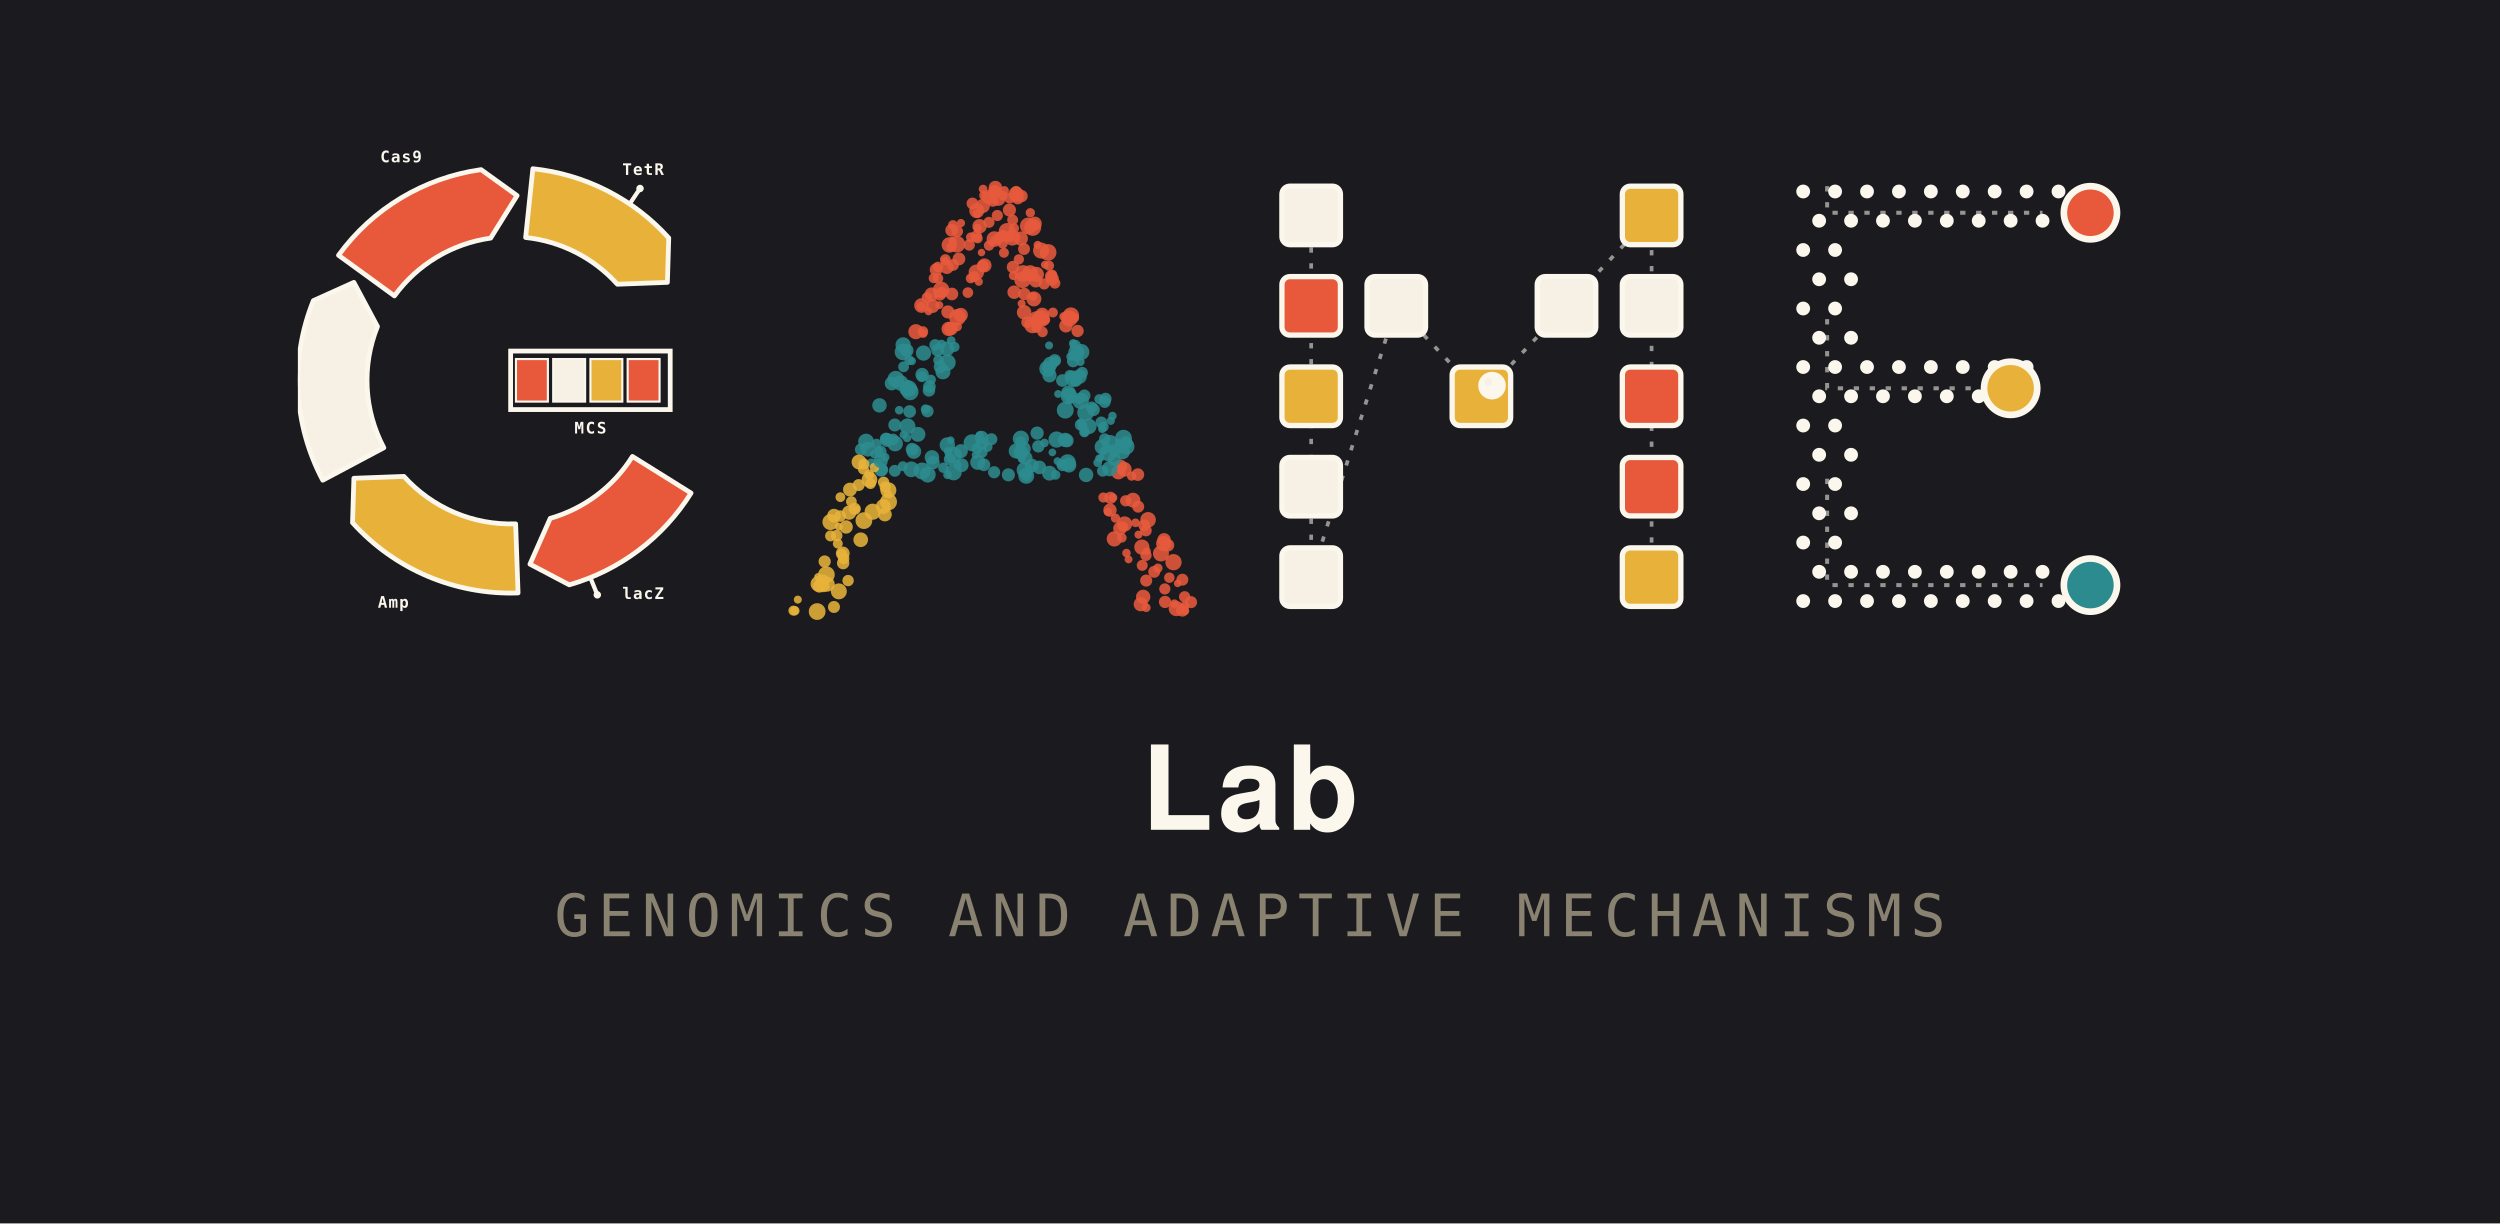
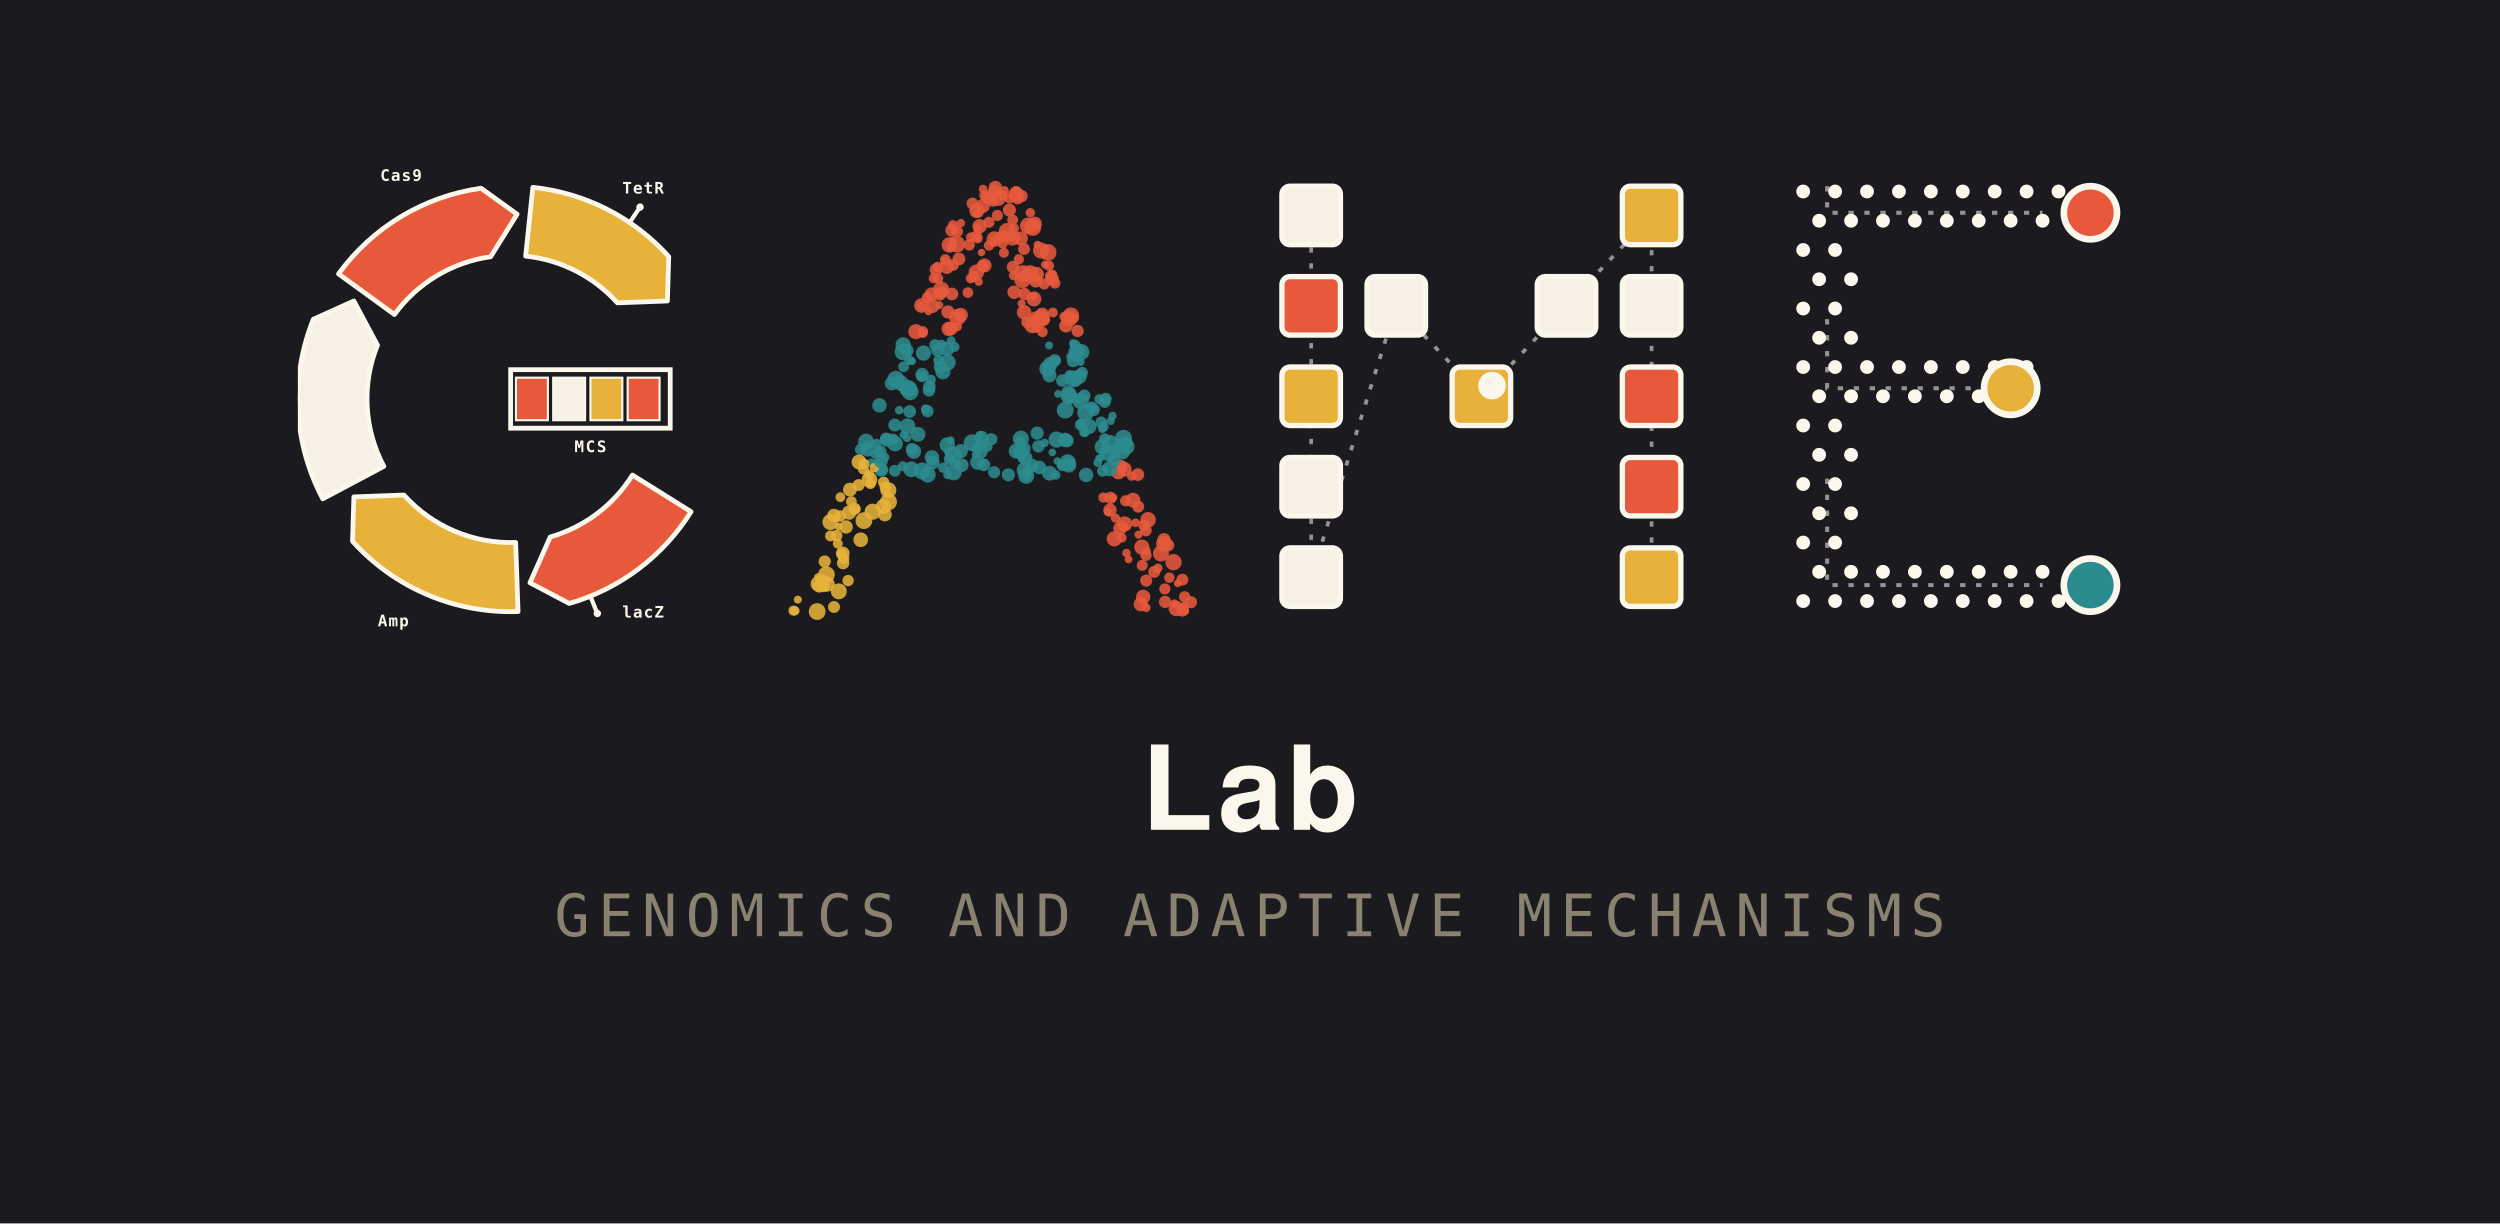
<svg xmlns="http://www.w3.org/2000/svg" viewBox="0 0 940 460" width="940" height="460">
  <rect width="940" height="460" fill="#1A1A1F" />
-   <g transform="translate(112.0, 43.0) scale(1)">
+   <g transform="translate(112.0, 50.0) scale(1)">
    <svg viewBox="0 0 160 200" width="160" height="200">
      <path d="M 147.84 142.39 A 80 80 0 0 1 102.05 176.90 L 87.26 169.12 L 94.88 151.91 A 54 54 0 0 0 125.79 128.62 Z" fill="#E8593C" stroke="#FBF7EC" stroke-width="1.8" stroke-linejoin="round" />
      <path d="M 82.79 179.95 A 80 80 0 0 1 20.55 153.53 L 21.06 136.83 L 39.87 136.13 A 54 54 0 0 0 81.88 153.97 Z" fill="#E8B23A" stroke="#FBF7EC" stroke-width="1.8" stroke-linejoin="round" />
      <path d="M 9.36 137.56 A 80 80 0 0 1 5.83 70.03 L 21.06 63.17 L 29.93 79.77 A 54 54 0 0 0 32.32 125.35 Z" fill="#F6F1E4" stroke="#FBF7EC" stroke-width="1.8" stroke-linejoin="round" />
      <path d="M 15.28 52.98 A 80 80 0 0 1 68.87 20.78 L 82.43 30.54 L 72.48 46.53 A 54 54 0 0 0 36.31 68.26 Z" fill="#E8593C" stroke="#FBF7EC" stroke-width="1.8" stroke-linejoin="round" />
      <path d="M 88.36 20.44 A 80 80 0 0 1 139.45 46.47 L 138.94 63.17 L 120.13 63.87 A 54 54 0 0 0 85.64 46.30 Z" fill="#E8B23A" stroke="#FBF7EC" stroke-width="1.8" stroke-linejoin="round" />
      <text x="129.81" y="182.22" text-anchor="middle" font-family="'IBM Plex Mono', monospace" font-weight="600" font-size="6" letter-spacing="0.4" fill="#FBF7EC">lacZ</text>
      <text x="35.87" y="185.50" text-anchor="middle" font-family="'IBM Plex Mono', monospace" font-weight="600" font-size="6" letter-spacing="0.4" fill="#FBF7EC">Amp</text>
      <text x="38.79" y="18.01" text-anchor="middle" font-family="'IBM Plex Mono', monospace" font-weight="600" font-size="6" letter-spacing="0.4" fill="#FBF7EC">Cas9</text>
      <text x="129.81" y="22.78" text-anchor="middle" font-family="'IBM Plex Mono', monospace" font-weight="600" font-size="6" letter-spacing="0.4" fill="#FBF7EC">TetR</text>
      <g>
        <line x1="110.16" y1="174.64" x2="112.59" y2="180.66" stroke="#FBF7EC" stroke-width="1.6" stroke-linecap="round" />
        <circle cx="112.59" cy="180.66" r="1.4" fill="#FBF7EC" />
      </g>
      <g>
        <line x1="125.02" y1="33.26" x2="128.65" y2="27.87" stroke="#FBF7EC" stroke-width="1.6" stroke-linecap="round" />
        <circle cx="128.65" cy="27.87" r="1.4" fill="#FBF7EC" />
      </g>
      <rect x="80" y="89" width="60" height="22" fill="#1A1A1F" stroke="#FBF7EC" stroke-width="1.8" />
      <rect x="82" y="92" width="12" height="16" fill="#E8593C" stroke="#FBF7EC" stroke-width="0.8" />
      <rect x="96" y="92" width="12" height="16" fill="#F6F1E4" stroke="#FBF7EC" stroke-width="0.8" />
      <rect x="110" y="92" width="12" height="16" fill="#E8B23A" stroke="#FBF7EC" stroke-width="0.8" />
      <rect x="124" y="92" width="12" height="16" fill="#E8593C" stroke="#FBF7EC" stroke-width="0.8" />
      <text x="110" y="120" text-anchor="middle" font-family="'IBM Plex Mono', monospace" font-weight="600" font-size="6" letter-spacing="0.6" fill="#FBF7EC">MCS</text>
    </svg>
  </g>
  <g transform="translate(294.0, 50.0) scale(1)">
    <svg viewBox="0 0 160 200" width="160" height="200">
      <circle cx="79.970" cy="21.981" r="2.437" fill="#E8593C" opacity="0.86" />
      <circle cx="71.634" cy="26.508" r="2.216" fill="#E8593C" opacity="0.86" />
      <circle cx="63.401" cy="43.011" r="1.606" fill="#E8593C" opacity="0.86" />
      <circle cx="148.792" cy="169.348" r="1.430" fill="#E8593C" opacity="0.86" />
      <circle cx="99.839" cy="88.642" r="3.073" fill="#2C8B8E" opacity="0.86" />
      <circle cx="54.732" cy="104.617" r="2.307" fill="#2C8B8E" opacity="0.86" />
      <circle cx="85.659" cy="24.471" r="2.068" fill="#E8593C" opacity="0.86" />
      <circle cx="22.523" cy="158.123" r="1.889" fill="#E8B23A" opacity="0.86" />
      <circle cx="63.135" cy="122.721" r="2.260" fill="#2C8B8E" opacity="0.86" />
      <circle cx="52.719" cy="90.845" r="2.529" fill="#2C8B8E" opacity="0.86" />
      <circle cx="99.722" cy="88.251" r="1.941" fill="#2C8B8E" opacity="0.86" />
      <circle cx="62.713" cy="73.678" r="2.714" fill="#E8593C" opacity="0.86" />
      <circle cx="111.891" cy="91.602" r="2.734" fill="#2C8B8E" opacity="0.86" />
      <circle cx="81.996" cy="39.208" r="2.083" fill="#E8593C" opacity="0.86" />
      <circle cx="47.030" cy="96.303" r="2.868" fill="#2C8B8E" opacity="0.86" />
      <circle cx="56.417" cy="121.986" r="2.744" fill="#2C8B8E" opacity="0.86" />
      <circle cx="54.613" cy="61.908" r="2.048" fill="#E8593C" opacity="0.86" />
      <circle cx="34.118" cy="142.404" r="3.043" fill="#E8B23A" opacity="0.86" />
      <circle cx="90.118" cy="23.729" r="2.299" fill="#E8593C" opacity="0.86" />
      <circle cx="35.591" cy="116.873" r="1.910" fill="#2C8B8E" opacity="0.86" />
      <circle cx="102.872" cy="85.726" r="1.816" fill="#2C8B8E" opacity="0.86" />
      <circle cx="136.205" cy="147.504" r="2.221" fill="#E8593C" opacity="0.86" />
      <circle cx="95.961" cy="112.856" r="2.495" fill="#2C8B8E" opacity="0.86" />
      <circle cx="105.509" cy="124.914" r="2.247" fill="#2C8B8E" opacity="0.86" />
      <circle cx="120.714" cy="119.733" r="1.524" fill="#2C8B8E" opacity="0.86" />
      <circle cx="38.243" cy="131.339" r="2.135" fill="#E8B23A" opacity="0.86" />
      <circle cx="45.710" cy="113.490" r="1.472" fill="#2C8B8E" opacity="0.86" />
      <circle cx="98.922" cy="70.237" r="1.947" fill="#E8593C" opacity="0.86" />
      <circle cx="45.750" cy="87.924" r="2.038" fill="#2C8B8E" opacity="0.86" />
      <circle cx="74.023" cy="55.927" r="1.548" fill="#E8593C" opacity="0.86" />
      <circle cx="25.582" cy="134.082" r="2.606" fill="#E8B23A" opacity="0.86" />
      <circle cx="72.187" cy="54.014" r="2.034" fill="#E8593C" opacity="0.86" />
      <circle cx="87.309" cy="59.869" r="2.530" fill="#E8593C" opacity="0.86" />
      <circle cx="63.600" cy="73.525" r="2.556" fill="#E8593C" opacity="0.86" />
      <circle cx="74.357" cy="113.661" r="1.544" fill="#2C8B8E" opacity="0.86" />
      <circle cx="44.103" cy="104.240" r="1.616" fill="#2C8B8E" opacity="0.86" />
      <circle cx="32.828" cy="128.411" r="1.871" fill="#E8B23A" opacity="0.86" />
      <circle cx="143.563" cy="154.400" r="2.877" fill="#E8593C" opacity="0.86" />
      <circle cx="87.261" cy="35.870" r="1.915" fill="#E8593C" opacity="0.86" />
      <circle cx="100.598" cy="127.914" r="2.794" fill="#2C8B8E" opacity="0.86" />
      <circle cx="121.371" cy="101.111" r="2.283" fill="#2C8B8E" opacity="0.86" />
      <circle cx="4.320" cy="179.604" r="1.891" fill="#E8B23A" opacity="0.86" />
      <circle cx="100.618" cy="91.141" r="2.659" fill="#2C8B8E" opacity="0.86" />
      <circle cx="80.033" cy="40.375" r="1.691" fill="#E8593C" opacity="0.86" />
      <circle cx="38.137" cy="140.428" r="2.808" fill="#E8B23A" opacity="0.86" />
      <circle cx="128.053" cy="119.851" r="2.854" fill="#2C8B8E" opacity="0.86" />
      <circle cx="30.827" cy="145.751" r="3.152" fill="#E8B23A" opacity="0.86" />
      <circle cx="18.302" cy="151.504" r="2.069" fill="#E8B23A" opacity="0.86" />
      <circle cx="151.539" cy="179.649" r="1.621" fill="#E8593C" opacity="0.86" />
      <circle cx="113.071" cy="110.232" r="1.833" fill="#2C8B8E" opacity="0.86" />
      <circle cx="97.979" cy="74.812" r="1.979" fill="#E8593C" opacity="0.86" />
      <circle cx="110.713" cy="82.496" r="3.031" fill="#2C8B8E" opacity="0.86" />
      <circle cx="61.448" cy="47.593" r="2.022" fill="#E8593C" opacity="0.86" />
      <circle cx="88.060" cy="21.858" r="1.967" fill="#E8593C" opacity="0.86" />
      <circle cx="60.029" cy="79.332" r="1.612" fill="#2C8B8E" opacity="0.86" />
      <circle cx="145.674" cy="167.202" r="1.977" fill="#E8593C" opacity="0.86" />
      <circle cx="112.329" cy="109.729" r="2.206" fill="#2C8B8E" opacity="0.86" />
      <circle cx="109.515" cy="92.394" r="3.068" fill="#2C8B8E" opacity="0.86" />
      <circle cx="19.572" cy="178.221" r="2.255" fill="#E8B23A" opacity="0.86" />
      <circle cx="110.641" cy="83.381" r="2.482" fill="#2C8B8E" opacity="0.86" />
      <circle cx="83.479" cy="45.043" r="1.882" fill="#E8593C" opacity="0.86" />
      <circle cx="17.066" cy="169.664" r="2.801" fill="#E8B23A" opacity="0.86" />
      <circle cx="92.663" cy="34.950" r="3.160" fill="#E8593C" opacity="0.86" />
      <circle cx="51.159" cy="113.311" r="2.801" fill="#2C8B8E" opacity="0.86" />
      <circle cx="47.881" cy="85.393" r="1.856" fill="#2C8B8E" opacity="0.86" />
      <circle cx="83.009" cy="23.541" r="1.815" fill="#E8593C" opacity="0.86" />
      <circle cx="65.800" cy="41.833" r="3.137" fill="#E8593C" opacity="0.86" />
      <circle cx="47.382" cy="94.589" r="1.734" fill="#2C8B8E" opacity="0.86" />
      <circle cx="42.450" cy="109.797" r="2.450" fill="#2C8B8E" opacity="0.86" />
      <circle cx="30.645" cy="126.378" r="2.062" fill="#E8B23A" opacity="0.86" />
      <circle cx="77.326" cy="118.039" r="1.851" fill="#2C8B8E" opacity="0.86" />
      <circle cx="55.286" cy="96.807" r="2.348" fill="#2C8B8E" opacity="0.86" />
      <circle cx="90.132" cy="64.137" r="1.510" fill="#E8593C" opacity="0.86" />
      <circle cx="13.694" cy="169.539" r="2.929" fill="#E8B23A" opacity="0.86" />
      <circle cx="114.196" cy="105.152" r="3.165" fill="#2C8B8E" opacity="0.86" />
      <circle cx="53.251" cy="82.750" r="2.878" fill="#2C8B8E" opacity="0.86" />
      <circle cx="54.832" cy="128.460" r="2.994" fill="#2C8B8E" opacity="0.86" />
      <circle cx="95.626" cy="69.827" r="2.789" fill="#E8593C" opacity="0.86" />
      <circle cx="48.867" cy="85.779" r="1.531" fill="#2C8B8E" opacity="0.86" />
      <circle cx="91.869" cy="128.925" r="2.994" fill="#2C8B8E" opacity="0.86" />
      <circle cx="88.082" cy="23.049" r="2.886" fill="#E8593C" opacity="0.86" />
      <circle cx="111.894" cy="100.201" r="1.778" fill="#2C8B8E" opacity="0.86" />
      <circle cx="57.631" cy="79.716" r="2.203" fill="#2C8B8E" opacity="0.86" />
      <circle cx="93.324" cy="52.740" r="3.024" fill="#E8593C" opacity="0.86" />
      <circle cx="79.785" cy="127.568" r="2.290" fill="#2C8B8E" opacity="0.86" />
      <circle cx="107.408" cy="123.887" r="3.097" fill="#2C8B8E" opacity="0.86" />
      <circle cx="102.597" cy="85.514" r="2.370" fill="#2C8B8E" opacity="0.86" />
      <circle cx="27.367" cy="141.329" r="2.281" fill="#E8B23A" opacity="0.86" />
      <circle cx="115.398" cy="110.317" r="2.912" fill="#2C8B8E" opacity="0.86" />
      <circle cx="126.618" cy="116.431" r="1.452" fill="#2C8B8E" opacity="0.86" />
      <circle cx="52.661" cy="91.637" r="2.048" fill="#2C8B8E" opacity="0.86" />
      <circle cx="102.907" cy="128.574" r="1.813" fill="#2C8B8E" opacity="0.86" />
      <circle cx="151.431" cy="174.400" r="2.128" fill="#E8593C" opacity="0.86" />
      <circle cx="50.370" cy="74.708" r="2.844" fill="#E8593C" opacity="0.86" />
      <circle cx="100.530" cy="87.891" r="1.796" fill="#2C8B8E" opacity="0.86" />
      <circle cx="44.688" cy="94.027" r="2.920" fill="#2C8B8E" opacity="0.86" />
      <circle cx="144.056" cy="176.328" r="2.308" fill="#E8593C" opacity="0.86" />
      <circle cx="37.530" cy="126.605" r="2.358" fill="#2C8B8E" opacity="0.86" />
      <circle cx="42.841" cy="92.584" r="3.140" fill="#2C8B8E" opacity="0.86" />
      <circle cx="102.656" cy="56.486" r="2.053" fill="#E8593C" opacity="0.86" />
      <circle cx="91.657" cy="122.216" r="2.575" fill="#2C8B8E" opacity="0.86" />
      <circle cx="136.973" cy="168.302" r="2.274" fill="#E8593C" opacity="0.86" />
      <circle cx="120.635" cy="127.079" r="2.167" fill="#2C8B8E" opacity="0.86" />
      <circle cx="75.970" cy="23.497" r="1.796" fill="#E8593C" opacity="0.86" />
      <circle cx="128.432" cy="114.748" r="3.159" fill="#2C8B8E" opacity="0.86" />
      <circle cx="72.827" cy="121.056" r="1.448" fill="#2C8B8E" opacity="0.86" />
      <circle cx="61.308" cy="48.128" r="1.485" fill="#E8593C" opacity="0.86" />
      <circle cx="96.166" cy="42.098" r="1.537" fill="#E8593C" opacity="0.86" />
      <circle cx="95.343" cy="70.069" r="1.802" fill="#E8593C" opacity="0.86" />
      <circle cx="53.091" cy="75.364" r="1.685" fill="#E8593C" opacity="0.86" />
      <circle cx="136.889" cy="158.818" r="2.116" fill="#E8593C" opacity="0.86" />
      <circle cx="86.614" cy="39.336" r="3.003" fill="#E8593C" opacity="0.86" />
      <circle cx="84.694" cy="37.040" r="3.187" fill="#E8593C" opacity="0.86" />
      <circle cx="38.863" cy="133.122" r="2.125" fill="#E8B23A" opacity="0.86" />
      <circle cx="65.912" cy="37.002" r="2.188" fill="#E8593C" opacity="0.86" />
      <circle cx="19.593" cy="143.867" r="2.566" fill="#E8B23A" opacity="0.86" />
      <circle cx="107.156" cy="115.666" r="2.549" fill="#2C8B8E" opacity="0.86" />
      <circle cx="127.815" cy="147.826" r="1.683" fill="#E8593C" opacity="0.86" />
      <circle cx="73.272" cy="29.199" r="2.830" fill="#E8593C" opacity="0.86" />
      <circle cx="112.217" cy="86.043" r="1.593" fill="#2C8B8E" opacity="0.86" />
      <circle cx="62.973" cy="42.101" r="2.915" fill="#E8593C" opacity="0.86" />
      <circle cx="15.686" cy="170.411" r="2.255" fill="#E8B23A" opacity="0.86" />
      <circle cx="38.858" cy="115.431" r="1.558" fill="#2C8B8E" opacity="0.86" />
      <circle cx="14.105" cy="170.416" r="2.414" fill="#E8B23A" opacity="0.86" />
      <circle cx="75.643" cy="21.088" r="1.640" fill="#E8593C" opacity="0.86" />
      <circle cx="57.969" cy="51.395" r="2.398" fill="#E8593C" opacity="0.86" />
      <circle cx="120.939" cy="110.438" r="1.932" fill="#2C8B8E" opacity="0.86" />
      <circle cx="113.725" cy="98.732" r="2.299" fill="#2C8B8E" opacity="0.86" />
      <circle cx="65.973" cy="124.815" r="1.605" fill="#2C8B8E" opacity="0.86" />
      <circle cx="124.538" cy="137.126" r="1.565" fill="#E8593C" opacity="0.86" />
      <circle cx="105.980" cy="69.021" r="1.666" fill="#E8593C" opacity="0.86" />
      <circle cx="65.983" cy="69.311" r="3.133" fill="#E8593C" opacity="0.86" />
      <circle cx="55.992" cy="92.757" r="1.900" fill="#2C8B8E" opacity="0.86" />
      <circle cx="101.634" cy="53.256" r="1.881" fill="#E8593C" opacity="0.86" />
      <circle cx="135.834" cy="174.418" r="2.698" fill="#E8593C" opacity="0.86" />
      <circle cx="27.959" cy="141.436" r="1.485" fill="#E8B23A" opacity="0.86" />
      <circle cx="94.469" cy="61.506" r="1.622" fill="#E8593C" opacity="0.86" />
      <circle cx="29.728" cy="119.004" r="2.285" fill="#2C8B8E" opacity="0.86" />
      <circle cx="137.238" cy="157.208" r="1.475" fill="#E8593C" opacity="0.86" />
      <circle cx="150.572" cy="167.968" r="2.248" fill="#E8593C" opacity="0.86" />
      <circle cx="63.471" cy="115.519" r="1.437" fill="#2C8B8E" opacity="0.86" />
      <circle cx="40.080" cy="138.696" r="3.189" fill="#E8B23A" opacity="0.86" />
      <circle cx="94.293" cy="35.501" r="3.196" fill="#E8593C" opacity="0.86" />
      <circle cx="95.440" cy="55.621" r="2.488" fill="#E8593C" opacity="0.86" />
      <circle cx="28.863" cy="132.387" r="2.248" fill="#E8B23A" opacity="0.86" />
      <circle cx="127.822" cy="152.221" r="1.799" fill="#E8593C" opacity="0.86" />
      <circle cx="77.873" cy="42.328" r="1.939" fill="#E8593C" opacity="0.86" />
      <circle cx="37.296" cy="126.671" r="2.546" fill="#2C8B8E" opacity="0.86" />
      <circle cx="59.873" cy="58.978" r="3.087" fill="#E8593C" opacity="0.86" />
      <circle cx="73.078" cy="38.845" r="2.171" fill="#E8593C" opacity="0.86" />
      <circle cx="96.411" cy="117.829" r="2.322" fill="#2C8B8E" opacity="0.86" />
      <circle cx="58.858" cy="85.435" r="1.964" fill="#2C8B8E" opacity="0.86" />
      <circle cx="91.066" cy="67.428" r="2.725" fill="#E8593C" opacity="0.86" />
      <circle cx="67.620" cy="124.909" r="2.569" fill="#2C8B8E" opacity="0.86" />
      <circle cx="117.154" cy="104.033" r="2.406" fill="#2C8B8E" opacity="0.86" />
      <circle cx="48.932" cy="118.882" r="2.375" fill="#2C8B8E" opacity="0.86" />
      <circle cx="62.108" cy="81.150" r="2.749" fill="#2C8B8E" opacity="0.86" />
      <circle cx="76.177" cy="49.789" r="2.641" fill="#E8593C" opacity="0.86" />
      <circle cx="73.365" cy="118.672" r="2.089" fill="#2C8B8E" opacity="0.86" />
      <circle cx="98.876" cy="49.537" r="1.487" fill="#E8593C" opacity="0.86" />
      <circle cx="63.848" cy="36.575" r="2.415" fill="#E8593C" opacity="0.86" />
      <circle cx="91.316" cy="126.719" r="3.050" fill="#2C8B8E" opacity="0.86" />
      <circle cx="89.820" cy="39.698" r="2.679" fill="#E8593C" opacity="0.86" />
      <circle cx="132.951" cy="146.584" r="1.627" fill="#E8593C" opacity="0.86" />
      <circle cx="143.977" cy="171.439" r="2.109" fill="#E8593C" opacity="0.86" />
      <circle cx="83.038" cy="41.614" r="1.870" fill="#E8593C" opacity="0.86" />
      <circle cx="62.014" cy="50.464" r="2.566" fill="#E8593C" opacity="0.86" />
      <circle cx="77.863" cy="33.597" r="2.087" fill="#E8593C" opacity="0.86" />
      <circle cx="119.349" cy="100.077" r="1.868" fill="#2C8B8E" opacity="0.86" />
      <circle cx="78.947" cy="22.789" r="1.547" fill="#E8593C" opacity="0.86" />
      <circle cx="62.287" cy="128.521" r="1.644" fill="#2C8B8E" opacity="0.86" />
      <circle cx="42.568" cy="116.800" r="2.926" fill="#2C8B8E" opacity="0.86" />
      <circle cx="48.645" cy="126.474" r="2.970" fill="#2C8B8E" opacity="0.86" />
      <circle cx="127.305" cy="125.338" r="2.507" fill="#E8593C" opacity="0.86" />
      <circle cx="4.872" cy="179.640" r="1.766" fill="#E8B23A" opacity="0.86" />
      <circle cx="55.107" cy="67.087" r="1.461" fill="#E8593C" opacity="0.86" />
      <circle cx="62.246" cy="86.295" r="3.094" fill="#2C8B8E" opacity="0.86" />
      <circle cx="128.836" cy="147.013" r="2.865" fill="#E8593C" opacity="0.86" />
      <circle cx="26.119" cy="138.584" r="2.015" fill="#E8B23A" opacity="0.86" />
      <circle cx="125.111" cy="119.442" r="2.413" fill="#2C8B8E" opacity="0.86" />
      <circle cx="88.113" cy="119.582" r="2.844" fill="#2C8B8E" opacity="0.86" />
      <circle cx="60.545" cy="89.819" r="2.821" fill="#2C8B8E" opacity="0.86" />
      <circle cx="42.450" cy="127.029" r="2.241" fill="#2C8B8E" opacity="0.86" />
      <circle cx="122.859" cy="120.404" r="3.060" fill="#2C8B8E" opacity="0.86" />
      <circle cx="52.381" cy="65.221" r="1.728" fill="#E8593C" opacity="0.86" />
      <circle cx="113.732" cy="112.450" r="1.969" fill="#2C8B8E" opacity="0.86" />
      <circle cx="39.824" cy="135.587" r="1.483" fill="#E8B23A" opacity="0.86" />
      <circle cx="56.630" cy="65.082" r="2.602" fill="#E8593C" opacity="0.86" />
      <circle cx="73.640" cy="123.831" r="2.837" fill="#2C8B8E" opacity="0.86" />
      <circle cx="33.630" cy="124.078" r="1.698" fill="#2C8B8E" opacity="0.86" />
      <circle cx="120.511" cy="118.006" r="2.927" fill="#2C8B8E" opacity="0.86" />
      <circle cx="37.008" cy="119.845" r="2.346" fill="#2C8B8E" opacity="0.86" />
      <circle cx="75.265" cy="116.523" r="2.417" fill="#2C8B8E" opacity="0.86" />
      <circle cx="45.550" cy="82.325" r="3.150" fill="#2C8B8E" opacity="0.86" />
      <circle cx="71.075" cy="39.219" r="1.862" fill="#E8593C" opacity="0.86" />
      <circle cx="71.486" cy="116.482" r="3.188" fill="#2C8B8E" opacity="0.86" />
      <circle cx="103.854" cy="98.123" r="1.482" fill="#2C8B8E" opacity="0.86" />
      <circle cx="96.782" cy="125.738" r="2.575" fill="#2C8B8E" opacity="0.86" />
      <circle cx="108.444" cy="84.037" r="1.532" fill="#2C8B8E" opacity="0.86" />
      <circle cx="67.288" cy="119.628" r="2.631" fill="#2C8B8E" opacity="0.86" />
      <circle cx="101.599" cy="54.868" r="2.528" fill="#E8593C" opacity="0.86" />
      <circle cx="106.512" cy="115.413" r="2.700" fill="#2C8B8E" opacity="0.86" />
      <circle cx="58.652" cy="50.360" r="1.975" fill="#E8593C" opacity="0.86" />
      <circle cx="110.485" cy="93.079" r="2.358" fill="#2C8B8E" opacity="0.86" />
      <circle cx="24.886" cy="168.294" r="2.139" fill="#E8B23A" opacity="0.86" />
      <circle cx="36.500" cy="119.580" r="1.624" fill="#2C8B8E" opacity="0.86" />
      <circle cx="129.555" cy="157.942" r="1.600" fill="#E8593C" opacity="0.86" />
      <circle cx="52.712" cy="127.091" r="3.178" fill="#2C8B8E" opacity="0.86" />
      <circle cx="59.213" cy="64.716" r="1.479" fill="#E8593C" opacity="0.86" />
      <circle cx="143.689" cy="152.961" r="2.519" fill="#E8593C" opacity="0.86" />
      <circle cx="64.305" cy="34.598" r="1.839" fill="#E8593C" opacity="0.86" />
      <circle cx="100.412" cy="49.896" r="1.918" fill="#E8593C" opacity="0.86" />
      <circle cx="128.708" cy="126.462" r="2.791" fill="#E8593C" opacity="0.86" />
      <circle cx="21.012" cy="154.400" r="1.861" fill="#E8B23A" opacity="0.86" />
      <circle cx="97.859" cy="68.364" r="2.682" fill="#E8593C" opacity="0.86" />
      <circle cx="126.513" cy="127.560" r="2.700" fill="#E8593C" opacity="0.86" />
      <circle cx="131.497" cy="129.008" r="1.747" fill="#E8593C" opacity="0.86" />
      <circle cx="108.253" cy="91.152" r="2.033" fill="#2C8B8E" opacity="0.86" />
      <circle cx="123.638" cy="108.225" r="1.542" fill="#2C8B8E" opacity="0.86" />
      <circle cx="79.298" cy="25.557" r="2.182" fill="#E8593C" opacity="0.86" />
      <circle cx="47.223" cy="110.304" r="2.995" fill="#2C8B8E" opacity="0.86" />
      <circle cx="92.162" cy="71.173" r="2.170" fill="#E8593C" opacity="0.86" />
      <circle cx="59.478" cy="87.940" r="2.399" fill="#2C8B8E" opacity="0.86" />
      <circle cx="89.742" cy="115.990" r="1.982" fill="#2C8B8E" opacity="0.86" />
      <circle cx="133.966" cy="140.499" r="2.257" fill="#E8593C" opacity="0.86" />
      <circle cx="108.101" cy="69.743" r="3.081" fill="#E8593C" opacity="0.86" />
      <circle cx="21.988" cy="136.935" r="1.838" fill="#E8B23A" opacity="0.86" />
      <circle cx="120.876" cy="137.056" r="1.905" fill="#E8593C" opacity="0.86" />
      <circle cx="129.520" cy="117.896" r="3.045" fill="#2C8B8E" opacity="0.86" />
      <circle cx="47.745" cy="96.117" r="3.048" fill="#2C8B8E" opacity="0.86" />
      <circle cx="39.541" cy="115.411" r="2.624" fill="#2C8B8E" opacity="0.86" />
      <circle cx="98.610" cy="56.755" r="2.109" fill="#E8593C" opacity="0.86" />
      <circle cx="23.019" cy="161.728" r="2.333" fill="#E8B23A" opacity="0.86" />
      <circle cx="128.348" cy="148.024" r="1.848" fill="#E8593C" opacity="0.86" />
      <circle cx="56.818" cy="123.951" r="2.536" fill="#2C8B8E" opacity="0.86" />
      <circle cx="23.236" cy="160.002" r="2.133" fill="#E8B23A" opacity="0.86" />
      <circle cx="120.415" cy="111.341" r="1.517" fill="#2C8B8E" opacity="0.86" />
      <circle cx="93.936" cy="125.068" r="2.595" fill="#2C8B8E" opacity="0.86" />
      <circle cx="95.673" cy="73.193" r="1.934" fill="#E8593C" opacity="0.86" />
      <circle cx="130.336" cy="160.319" r="1.501" fill="#E8593C" opacity="0.86" />
      <circle cx="112.305" cy="100.702" r="3.106" fill="#2C8B8E" opacity="0.86" />
      <circle cx="135.347" cy="155.715" r="2.868" fill="#E8593C" opacity="0.86" />
      <circle cx="85.150" cy="128.543" r="2.469" fill="#2C8B8E" opacity="0.86" />
      <circle cx="108.670" cy="68.651" r="3.074" fill="#E8593C" opacity="0.86" />
      <circle cx="41.284" cy="94.165" r="2.622" fill="#2C8B8E" opacity="0.86" />
      <circle cx="100.921" cy="86.848" r="2.735" fill="#2C8B8E" opacity="0.86" />
      <circle cx="66.561" cy="47.353" r="2.406" fill="#E8593C" opacity="0.86" />
      <circle cx="56.248" cy="60.679" r="2.602" fill="#E8593C" opacity="0.86" />
      <circle cx="125.003" cy="122.869" r="2.441" fill="#2C8B8E" opacity="0.86" />
      <circle cx="58.688" cy="54.707" r="1.971" fill="#E8593C" opacity="0.86" />
      <circle cx="30.790" cy="124.476" r="2.058" fill="#E8B23A" opacity="0.86" />
      <circle cx="111.173" cy="74.440" r="2.307" fill="#E8593C" opacity="0.86" />
      <circle cx="77.705" cy="24.095" r="2.638" fill="#E8593C" opacity="0.86" />
      <circle cx="150.579" cy="179.469" r="2.386" fill="#E8593C" opacity="0.86" />
      <circle cx="13.252" cy="179.948" r="3.154" fill="#E8B23A" opacity="0.86" />
      <circle cx="89.905" cy="117.452" r="1.404" fill="#2C8B8E" opacity="0.86" />
      <circle cx="73.103" cy="52.371" r="2.907" fill="#E8593C" opacity="0.86" />
      <circle cx="94.733" cy="62.386" r="2.823" fill="#E8593C" opacity="0.86" />
      <circle cx="49.611" cy="119.764" r="2.759" fill="#2C8B8E" opacity="0.86" />
      <circle cx="28.997" cy="123.719" r="2.799" fill="#E8B23A" opacity="0.86" />
      <circle cx="52.501" cy="64.877" r="2.763" fill="#E8593C" opacity="0.86" />
      <circle cx="90.479" cy="55.206" r="3.115" fill="#E8593C" opacity="0.86" />
      <circle cx="134.917" cy="177.189" r="2.663" fill="#E8593C" opacity="0.86" />
      <circle cx="103.608" cy="123.398" r="1.467" fill="#2C8B8E" opacity="0.86" />
      <circle cx="36.267" cy="124.194" r="1.663" fill="#2C8B8E" opacity="0.86" />
      <circle cx="85.763" cy="38.959" r="2.050" fill="#E8593C" opacity="0.86" />
      <circle cx="48.195" cy="97.316" r="3.181" fill="#2C8B8E" opacity="0.86" />
      <circle cx="67.254" cy="68.415" r="2.669" fill="#E8593C" opacity="0.86" />
      <circle cx="62.195" cy="117.299" r="2.889" fill="#2C8B8E" opacity="0.86" />
      <circle cx="34.729" cy="120.819" r="1.519" fill="#2C8B8E" opacity="0.86" />
      <circle cx="112.569" cy="82.365" r="3.028" fill="#2C8B8E" opacity="0.86" />
      <circle cx="91.166" cy="60.525" r="2.324" fill="#E8593C" opacity="0.86" />
      <circle cx="107.923" cy="98.877" r="3.129" fill="#2C8B8E" opacity="0.86" />
      <circle cx="18.252" cy="146.283" r="3.019" fill="#E8B23A" opacity="0.86" />
      <circle cx="15.387" cy="168.457" r="2.500" fill="#E8B23A" opacity="0.86" />
      <circle cx="107.904" cy="124.885" r="2.802" fill="#2C8B8E" opacity="0.86" />
      <circle cx="36.679" cy="102.419" r="2.713" fill="#2C8B8E" opacity="0.86" />
      <circle cx="63.645" cy="78.053" r="1.636" fill="#2C8B8E" opacity="0.86" />
      <circle cx="64.561" cy="127.563" r="3.070" fill="#2C8B8E" opacity="0.86" />
      <circle cx="94.206" cy="72.241" r="3.051" fill="#E8593C" opacity="0.86" />
      <circle cx="120.096" cy="108.808" r="2.207" fill="#2C8B8E" opacity="0.86" />
      <circle cx="131.996" cy="138.052" r="2.787" fill="#E8593C" opacity="0.86" />
      <circle cx="100.454" cy="79.893" r="1.513" fill="#2C8B8E" opacity="0.86" />
      <circle cx="38.809" cy="121.923" r="1.622" fill="#2C8B8E" opacity="0.86" />
      <circle cx="147.234" cy="161.383" r="3.063" fill="#E8593C" opacity="0.86" />
      <circle cx="105.164" cy="124.433" r="1.730" fill="#2C8B8E" opacity="0.86" />
      <circle cx="47.052" cy="114.642" r="1.616" fill="#2C8B8E" opacity="0.86" />
      <circle cx="32.301" cy="118.869" r="2.818" fill="#2C8B8E" opacity="0.86" />
      <circle cx="83.634" cy="21.677" r="1.712" fill="#E8593C" opacity="0.86" />
      <circle cx="86.754" cy="32.720" r="2.052" fill="#E8593C" opacity="0.86" />
      <circle cx="21.382" cy="148.045" r="1.483" fill="#E8B23A" opacity="0.86" />
      <circle cx="87.053" cy="53.608" r="1.718" fill="#E8593C" opacity="0.86" />
      <circle cx="80.262" cy="20.524" r="2.538" fill="#E8593C" opacity="0.86" />
      <circle cx="103.271" cy="115.274" r="3.059" fill="#2C8B8E" opacity="0.86" />
      <circle cx="148.289" cy="178.813" r="2.877" fill="#E8593C" opacity="0.86" />
      <circle cx="33.316" cy="131.850" r="2.033" fill="#E8B23A" opacity="0.86" />
      <circle cx="95.680" cy="53.163" r="2.847" fill="#E8593C" opacity="0.86" />
      <circle cx="25.280" cy="142.734" r="2.695" fill="#E8B23A" opacity="0.86" />
      <circle cx="134.073" cy="151.032" r="1.520" fill="#E8593C" opacity="0.86" />
      <circle cx="133.839" cy="128.456" r="2.385" fill="#E8593C" opacity="0.86" />
      <circle cx="97.438" cy="44.193" r="3.023" fill="#E8593C" opacity="0.86" />
      <circle cx="75.043" cy="44.966" r="1.409" fill="#E8593C" opacity="0.86" />
      <circle cx="114.370" cy="128.572" r="2.712" fill="#2C8B8E" opacity="0.86" />
      <circle cx="119.264" cy="122.388" r="1.502" fill="#2C8B8E" opacity="0.86" />
      <circle cx="124.985" cy="152.622" r="2.871" fill="#E8593C" opacity="0.86" />
      <circle cx="119.881" cy="122.154" r="1.405" fill="#2C8B8E" opacity="0.86" />
      <circle cx="124.292" cy="106.390" r="1.580" fill="#2C8B8E" opacity="0.86" />
      <circle cx="16.734" cy="166.075" r="3.140" fill="#E8B23A" opacity="0.86" />
      <circle cx="109.899" cy="69.527" r="1.852" fill="#E8593C" opacity="0.86" />
      <circle cx="139.987" cy="165.006" r="2.252" fill="#E8593C" opacity="0.86" />
      <circle cx="64.902" cy="80.439" r="1.882" fill="#2C8B8E" opacity="0.86" />
      <circle cx="129.437" cy="116.381" r="2.407" fill="#2C8B8E" opacity="0.86" />
      <circle cx="127.131" cy="148.677" r="2.570" fill="#E8593C" opacity="0.86" />
      <circle cx="98.316" cy="70.243" r="1.810" fill="#E8593C" opacity="0.86" />
      <circle cx="116.471" cy="103.134" r="2.161" fill="#2C8B8E" opacity="0.86" />
      <circle cx="24.134" cy="148.135" r="2.517" fill="#E8B23A" opacity="0.86" />
      <circle cx="75.958" cy="124.773" r="2.387" fill="#2C8B8E" opacity="0.86" />
      <circle cx="34.799" cy="125.807" r="1.790" fill="#E8B23A" opacity="0.86" />
      <circle cx="75.507" cy="50.074" r="2.282" fill="#E8593C" opacity="0.86" />
      <circle cx="95.082" cy="34.079" r="2.637" fill="#E8593C" opacity="0.86" />
      <circle cx="73.585" cy="39.603" r="1.905" fill="#E8593C" opacity="0.86" />
      <circle cx="40.018" cy="134.343" r="3.015" fill="#E8B23A" opacity="0.86" />
      <circle cx="90.710" cy="118.848" r="2.848" fill="#2C8B8E" opacity="0.86" />
      <circle cx="136.970" cy="178.474" r="1.654" fill="#E8593C" opacity="0.86" />
      <circle cx="113.867" cy="112.400" r="1.714" fill="#2C8B8E" opacity="0.86" />
      <circle cx="91.988" cy="128.912" r="1.942" fill="#2C8B8E" opacity="0.86" />
      <circle cx="101.685" cy="120.106" r="1.447" fill="#2C8B8E" opacity="0.86" />
      <circle cx="21.408" cy="172.351" r="2.997" fill="#E8B23A" opacity="0.86" />
      <circle cx="86.903" cy="50.414" r="2.359" fill="#E8593C" opacity="0.86" />
      <circle cx="88.679" cy="24.628" r="2.236" fill="#E8593C" opacity="0.86" />
      <circle cx="62.404" cy="67.280" r="2.470" fill="#E8593C" opacity="0.86" />
      <circle cx="75.534" cy="27.445" r="2.654" fill="#E8593C" opacity="0.86" />
      <circle cx="31.639" cy="116.022" r="2.970" fill="#2C8B8E" opacity="0.86" />
      <circle cx="151.468" cy="177.792" r="1.683" fill="#E8593C" opacity="0.86" />
      <circle cx="41.805" cy="115.218" r="2.187" fill="#2C8B8E" opacity="0.86" />
      <circle cx="64.332" cy="49.619" r="2.223" fill="#E8593C" opacity="0.86" />
      <circle cx="69.919" cy="60.026" r="2.008" fill="#E8593C" opacity="0.86" />
      <circle cx="29.631" cy="152.944" r="2.758" fill="#E8B23A" opacity="0.86" />
      <circle cx="118.741" cy="123.957" r="1.647" fill="#2C8B8E" opacity="0.86" />
      <circle cx="123.310" cy="126.202" r="2.889" fill="#2C8B8E" opacity="0.86" />
      <circle cx="147.570" cy="176.957" r="1.595" fill="#E8593C" opacity="0.86" />
      <circle cx="96.731" cy="71.250" r="1.957" fill="#E8593C" opacity="0.86" />
      <circle cx="59.374" cy="60.691" r="2.354" fill="#E8593C" opacity="0.86" />
      <circle cx="5.977" cy="175.460" r="1.507" fill="#E8B23A" opacity="0.86" />
      <circle cx="110.312" cy="79.914" r="2.136" fill="#2C8B8E" opacity="0.86" />
      <circle cx="64.489" cy="121.136" r="3.186" fill="#2C8B8E" opacity="0.86" />
      <circle cx="46.990" cy="81.774" r="2.511" fill="#2C8B8E" opacity="0.86" />
      <circle cx="122.582" cy="142.482" r="1.566" fill="#E8593C" opacity="0.86" />
      <circle cx="121.686" cy="99.930" r="2.265" fill="#2C8B8E" opacity="0.86" />
      <circle cx="53.977" cy="103.803" r="1.758" fill="#2C8B8E" opacity="0.86" />
      <circle cx="78.762" cy="115.150" r="2.258" fill="#2C8B8E" opacity="0.86" />
      <circle cx="57.067" cy="54.598" r="1.883" fill="#E8593C" opacity="0.86" />
      <circle cx="123.350" cy="141.800" r="2.504" fill="#E8593C" opacity="0.86" />
      <circle cx="109.484" cy="79.037" r="1.535" fill="#2C8B8E" opacity="0.86" />
      <circle cx="97.536" cy="69.781" r="3.178" fill="#E8593C" opacity="0.86" />
      <circle cx="16.075" cy="161.115" r="2.294" fill="#E8B23A" opacity="0.86" />
      <circle cx="81.321" cy="24.586" r="2.823" fill="#E8593C" opacity="0.86" />
      <circle cx="60.704" cy="125.869" r="1.947" fill="#2C8B8E" opacity="0.86" />
      <circle cx="137.676" cy="145.450" r="2.929" fill="#E8593C" opacity="0.86" />
      <circle cx="129.263" cy="138.300" r="2.123" fill="#E8593C" opacity="0.86" />
      <circle cx="153.842" cy="176.414" r="2.264" fill="#E8593C" opacity="0.86" />
      <circle cx="91.034" cy="43.629" r="2.238" fill="#E8593C" opacity="0.86" />
      <circle cx="109.482" cy="85.792" r="2.315" fill="#2C8B8E" opacity="0.86" />
      <circle cx="107.745" cy="97.676" r="2.749" fill="#2C8B8E" opacity="0.86" />
      <circle cx="53.020" cy="74.639" r="1.984" fill="#E8593C" opacity="0.86" />
      <circle cx="83.082" cy="38.741" r="2.277" fill="#E8593C" opacity="0.86" />
      <circle cx="60.272" cy="59.895" r="2.069" fill="#E8593C" opacity="0.86" />
      <circle cx="58.567" cy="81.690" r="2.409" fill="#2C8B8E" opacity="0.86" />
      <circle cx="62.499" cy="119.721" r="1.612" fill="#2C8B8E" opacity="0.86" />
      <circle cx="73.367" cy="30.327" r="1.652" fill="#E8593C" opacity="0.86" />
      <circle cx="70.987" cy="54.676" r="1.859" fill="#E8593C" opacity="0.86" />
      <circle cx="98.726" cy="116.546" r="1.616" fill="#2C8B8E" opacity="0.86" />
      <circle cx="90.165" cy="122.618" r="1.478" fill="#2C8B8E" opacity="0.86" />
      <circle cx="39.138" cy="114.994" r="2.324" fill="#2C8B8E" opacity="0.86" />
      <circle cx="142.522" cy="158.107" r="3.009" fill="#E8593C" opacity="0.86" />
      <circle cx="125.402" cy="144.822" r="1.734" fill="#E8593C" opacity="0.86" />
      <circle cx="112.440" cy="108.743" r="1.474" fill="#2C8B8E" opacity="0.86" />
      <circle cx="89.851" cy="114.960" r="3.047" fill="#2C8B8E" opacity="0.86" />
      <circle cx="105.453" cy="93.061" r="2.370" fill="#2C8B8E" opacity="0.86" />
      <circle cx="136.881" cy="149.493" r="2.185" fill="#E8593C" opacity="0.86" />
      <circle cx="135.475" cy="162.572" r="2.071" fill="#E8593C" opacity="0.86" />
      <circle cx="38.712" cy="143.456" r="2.593" fill="#E8B23A" opacity="0.86" />
      <circle cx="89.824" cy="120.146" r="2.740" fill="#2C8B8E" opacity="0.86" />
      <circle cx="75.248" cy="120.079" r="2.082" fill="#2C8B8E" opacity="0.86" />
      <circle cx="75.067" cy="114.524" r="2.555" fill="#2C8B8E" opacity="0.86" />
      <circle cx="145.163" cy="154.996" r="2.362" fill="#E8593C" opacity="0.86" />
      <circle cx="106.536" cy="104.207" r="3.183" fill="#2C8B8E" opacity="0.86" />
      <circle cx="70.424" cy="42.114" r="2.138" fill="#E8593C" opacity="0.86" />
      <circle cx="141.372" cy="163.630" r="1.749" fill="#E8593C" opacity="0.86" />
      <circle cx="101.212" cy="53.848" r="2.303" fill="#E8593C" opacity="0.86" />
      <circle cx="108.404" cy="99.880" r="1.847" fill="#2C8B8E" opacity="0.86" />
      <circle cx="45.472" cy="125.298" r="1.873" fill="#2C8B8E" opacity="0.86" />
      <circle cx="13.574" cy="166.921" r="1.431" fill="#E8B23A" opacity="0.86" />
      <circle cx="55.454" cy="95.364" r="2.381" fill="#2C8B8E" opacity="0.86" />
      <circle cx="89.087" cy="47.513" r="1.934" fill="#E8593C" opacity="0.86" />
      <circle cx="85.544" cy="28.975" r="2.465" fill="#E8593C" opacity="0.86" />
      <circle cx="37.139" cy="123.366" r="2.662" fill="#2C8B8E" opacity="0.86" />
      <circle cx="48.024" cy="104.725" r="2.396" fill="#2C8B8E" opacity="0.86" />
      <circle cx="112.891" cy="90.110" r="2.173" fill="#2C8B8E" opacity="0.86" />
      <circle cx="73.584" cy="35.743" r="1.577" fill="#E8593C" opacity="0.86" />
      <circle cx="32.921" cy="130.369" r="2.951" fill="#E8B23A" opacity="0.86" />
      <circle cx="20.585" cy="151.383" r="2.167" fill="#E8B23A" opacity="0.86" />
      <circle cx="81.000" cy="31.033" r="2.102" fill="#E8593C" opacity="0.86" />
      <circle cx="106.785" cy="72.490" r="2.535" fill="#E8593C" opacity="0.86" />
      <circle cx="100.087" cy="44.910" r="3.144" fill="#E8593C" opacity="0.86" />
      <circle cx="67.300" cy="33.878" r="1.551" fill="#E8593C" opacity="0.86" />
      <circle cx="123.400" cy="116.712" r="3.163" fill="#2C8B8E" opacity="0.86" />
      <circle cx="74.331" cy="35.064" r="2.704" fill="#E8593C" opacity="0.86" />
      <circle cx="64.122" cy="40.504" r="1.477" fill="#E8593C" opacity="0.86" />
      <circle cx="79.895" cy="39.897" r="2.946" fill="#E8593C" opacity="0.86" />
      <circle cx="22.875" cy="158.085" r="2.597" fill="#E8B23A" opacity="0.86" />
      <circle cx="63.917" cy="60.534" r="2.394" fill="#E8593C" opacity="0.86" />
      <circle cx="65.931" cy="72.818" r="1.737" fill="#E8593C" opacity="0.86" />
      <circle cx="121.355" cy="115.012" r="2.094" fill="#2C8B8E" opacity="0.86" />
      <circle cx="21.940" cy="144.050" r="2.175" fill="#E8B23A" opacity="0.86" />
      <circle cx="45.586" cy="79.694" r="2.884" fill="#2C8B8E" opacity="0.86" />
      <circle cx="101.894" cy="67.507" r="1.861" fill="#E8593C" opacity="0.86" />
      <circle cx="123.515" cy="137.204" r="2.311" fill="#E8593C" opacity="0.86" />
      <circle cx="93.402" cy="29.990" r="1.758" fill="#E8593C" opacity="0.86" />
      <circle cx="90.632" cy="52.815" r="3.128" fill="#E8593C" opacity="0.86" />
    </svg>
  </g>
  <g transform="translate(476.0, 50.0) scale(1)">
    <svg viewBox="0 0 170 200" width="170" height="200">
      <polyline points="17,31 17,65 17,99 17,133 17,167 49,65 81,99 113,65 145,31 145,65 145,99 145,133 145,167" fill="none" stroke="#FBF7EC" stroke-width="1.4" stroke-dasharray="2 4" opacity="0.55" />
      <rect x="6" y="20" width="22" height="22" rx="3" fill="#F6F1E4" stroke="#FBF7EC" stroke-width="2" />
      <rect x="6" y="54" width="22" height="22" rx="3" fill="#E8593C" stroke="#FBF7EC" stroke-width="2" />
      <rect x="6" y="88" width="22" height="22" rx="3" fill="#E8B23A" stroke="#FBF7EC" stroke-width="2" />
      <rect x="6" y="122" width="22" height="22" rx="3" fill="#F6F1E4" stroke="#FBF7EC" stroke-width="2" />
      <rect x="6" y="156" width="22" height="22" rx="3" fill="#F6F1E4" stroke="#FBF7EC" stroke-width="2" />
      <rect x="38" y="54" width="22" height="22" rx="3" fill="#F6F1E4" stroke="#FBF7EC" stroke-width="2" />
      <rect x="70" y="88" width="22" height="22" rx="3" fill="#E8B23A" stroke="#FBF7EC" stroke-width="2" />
      <rect x="102" y="54" width="22" height="22" rx="3" fill="#F6F1E4" stroke="#FBF7EC" stroke-width="2" />
      <rect x="134" y="20" width="22" height="22" rx="3" fill="#E8B23A" stroke="#FBF7EC" stroke-width="2" />
      <rect x="134" y="54" width="22" height="22" rx="3" fill="#F6F1E4" stroke="#FBF7EC" stroke-width="2" />
      <rect x="134" y="88" width="22" height="22" rx="3" fill="#E8593C" stroke="#FBF7EC" stroke-width="2" />
      <rect x="134" y="122" width="22" height="22" rx="3" fill="#E8593C" stroke="#FBF7EC" stroke-width="2" />
      <rect x="134" y="156" width="22" height="22" rx="3" fill="#E8B23A" stroke="#FBF7EC" stroke-width="2" />
      <circle cx="85" cy="95" r="5.2" fill="#FBF7EC" />
      <circle cx="83.6" cy="93.6" r="1.5" fill="#F6F1E4" />
    </svg>
  </g>
  <g transform="translate(668.0, 50.0) scale(1)">
    <svg viewBox="0 0 160 200" width="160" height="200">
      <path d="M 19 20 L 19 30 L 100 30 M 19 70 L 19 96 L 80 96 M 19 130 L 19 170 L 100 170" fill="none" stroke="#FBF7EC" stroke-width="1.5" stroke-dasharray="2 4" opacity="0.55" />
      <circle cx="10" cy="22" r="2.6" fill="#FBF7EC" />
      <circle cx="22" cy="22" r="2.6" fill="#FBF7EC" />
      <circle cx="34" cy="22" r="2.6" fill="#FBF7EC" />
      <circle cx="46" cy="22" r="2.6" fill="#FBF7EC" />
      <circle cx="58" cy="22" r="2.6" fill="#FBF7EC" />
      <circle cx="70" cy="22" r="2.6" fill="#FBF7EC" />
      <circle cx="82" cy="22" r="2.6" fill="#FBF7EC" />
      <circle cx="94" cy="22" r="2.6" fill="#FBF7EC" />
      <circle cx="106" cy="22" r="2.6" fill="#FBF7EC" />
      <circle cx="118" cy="22" r="2.6" fill="#FBF7EC" />
      <circle cx="16" cy="33" r="2.6" fill="#FBF7EC" />
      <circle cx="28" cy="33" r="2.6" fill="#FBF7EC" />
      <circle cx="40" cy="33" r="2.6" fill="#FBF7EC" />
      <circle cx="52" cy="33" r="2.6" fill="#FBF7EC" />
      <circle cx="64" cy="33" r="2.6" fill="#FBF7EC" />
      <circle cx="76" cy="33" r="2.6" fill="#FBF7EC" />
      <circle cx="88" cy="33" r="2.6" fill="#FBF7EC" />
      <circle cx="100" cy="33" r="2.6" fill="#FBF7EC" />
      <circle cx="112" cy="33" r="2.6" fill="#FBF7EC" />
      <circle cx="124" cy="33" r="2.6" fill="#FBF7EC" />
      <circle cx="10" cy="44" r="2.6" fill="#FBF7EC" />
      <circle cx="22" cy="44" r="2.6" fill="#FBF7EC" />
      <circle cx="16" cy="55" r="2.6" fill="#FBF7EC" />
      <circle cx="28" cy="55" r="2.6" fill="#FBF7EC" />
      <circle cx="10" cy="66" r="2.6" fill="#FBF7EC" />
      <circle cx="22" cy="66" r="2.6" fill="#FBF7EC" />
      <circle cx="16" cy="77" r="2.6" fill="#FBF7EC" />
      <circle cx="28" cy="77" r="2.6" fill="#FBF7EC" />
      <circle cx="10" cy="88" r="2.6" fill="#FBF7EC" />
      <circle cx="22" cy="88" r="2.6" fill="#FBF7EC" />
      <circle cx="34" cy="88" r="2.6" fill="#FBF7EC" />
      <circle cx="46" cy="88" r="2.6" fill="#FBF7EC" />
      <circle cx="58" cy="88" r="2.6" fill="#FBF7EC" />
      <circle cx="70" cy="88" r="2.6" fill="#FBF7EC" />
      <circle cx="82" cy="88" r="2.6" fill="#FBF7EC" />
      <circle cx="94" cy="88" r="2.6" fill="#FBF7EC" />
      <circle cx="16" cy="99" r="2.6" fill="#FBF7EC" />
      <circle cx="28" cy="99" r="2.6" fill="#FBF7EC" />
      <circle cx="40" cy="99" r="2.6" fill="#FBF7EC" />
      <circle cx="52" cy="99" r="2.6" fill="#FBF7EC" />
      <circle cx="64" cy="99" r="2.6" fill="#FBF7EC" />
      <circle cx="76" cy="99" r="2.6" fill="#FBF7EC" />
      <circle cx="88" cy="99" r="2.6" fill="#FBF7EC" />
      <circle cx="10" cy="110" r="2.6" fill="#FBF7EC" />
      <circle cx="22" cy="110" r="2.6" fill="#FBF7EC" />
      <circle cx="16" cy="121" r="2.6" fill="#FBF7EC" />
      <circle cx="28" cy="121" r="2.6" fill="#FBF7EC" />
      <circle cx="10" cy="132" r="2.6" fill="#FBF7EC" />
      <circle cx="22" cy="132" r="2.6" fill="#FBF7EC" />
      <circle cx="16" cy="143" r="2.6" fill="#FBF7EC" />
      <circle cx="28" cy="143" r="2.6" fill="#FBF7EC" />
      <circle cx="10" cy="154" r="2.6" fill="#FBF7EC" />
      <circle cx="22" cy="154" r="2.6" fill="#FBF7EC" />
      <circle cx="16" cy="165" r="2.6" fill="#FBF7EC" />
      <circle cx="28" cy="165" r="2.6" fill="#FBF7EC" />
      <circle cx="40" cy="165" r="2.6" fill="#FBF7EC" />
      <circle cx="52" cy="165" r="2.6" fill="#FBF7EC" />
      <circle cx="64" cy="165" r="2.6" fill="#FBF7EC" />
      <circle cx="76" cy="165" r="2.6" fill="#FBF7EC" />
      <circle cx="88" cy="165" r="2.6" fill="#FBF7EC" />
      <circle cx="100" cy="165" r="2.6" fill="#FBF7EC" />
      <circle cx="112" cy="165" r="2.6" fill="#FBF7EC" />
      <circle cx="124" cy="165" r="2.6" fill="#FBF7EC" />
      <circle cx="10" cy="176" r="2.6" fill="#FBF7EC" />
      <circle cx="22" cy="176" r="2.6" fill="#FBF7EC" />
      <circle cx="34" cy="176" r="2.6" fill="#FBF7EC" />
      <circle cx="46" cy="176" r="2.6" fill="#FBF7EC" />
      <circle cx="58" cy="176" r="2.6" fill="#FBF7EC" />
      <circle cx="70" cy="176" r="2.6" fill="#FBF7EC" />
      <circle cx="82" cy="176" r="2.6" fill="#FBF7EC" />
      <circle cx="94" cy="176" r="2.6" fill="#FBF7EC" />
      <circle cx="106" cy="176" r="2.6" fill="#FBF7EC" />
      <circle cx="118" cy="176" r="2.6" fill="#FBF7EC" />
      <circle cx="118" cy="30" r="10" fill="#E8593C" stroke="#FBF7EC" stroke-width="2.5" />
      <circle cx="88" cy="96" r="10" fill="#E8B23A" stroke="#FBF7EC" stroke-width="2.5" />
      <circle cx="118" cy="170" r="10" fill="#2C8B8E" stroke="#FBF7EC" stroke-width="2.5" />
    </svg>
  </g>
  <text x="470" y="312" text-anchor="middle" font-family="Helvetica, Arial, sans-serif" font-weight="700" font-size="44" letter-spacing="1.5" fill="#FBF7EC">Lab</text>
  <text x="470" y="352" text-anchor="middle" font-family="'IBM Plex Mono', monospace" font-weight="500" font-size="22" letter-spacing="3.2" fill="#8A8270">GENOMICS AND ADAPTIVE MECHANISMS</text>
</svg>
